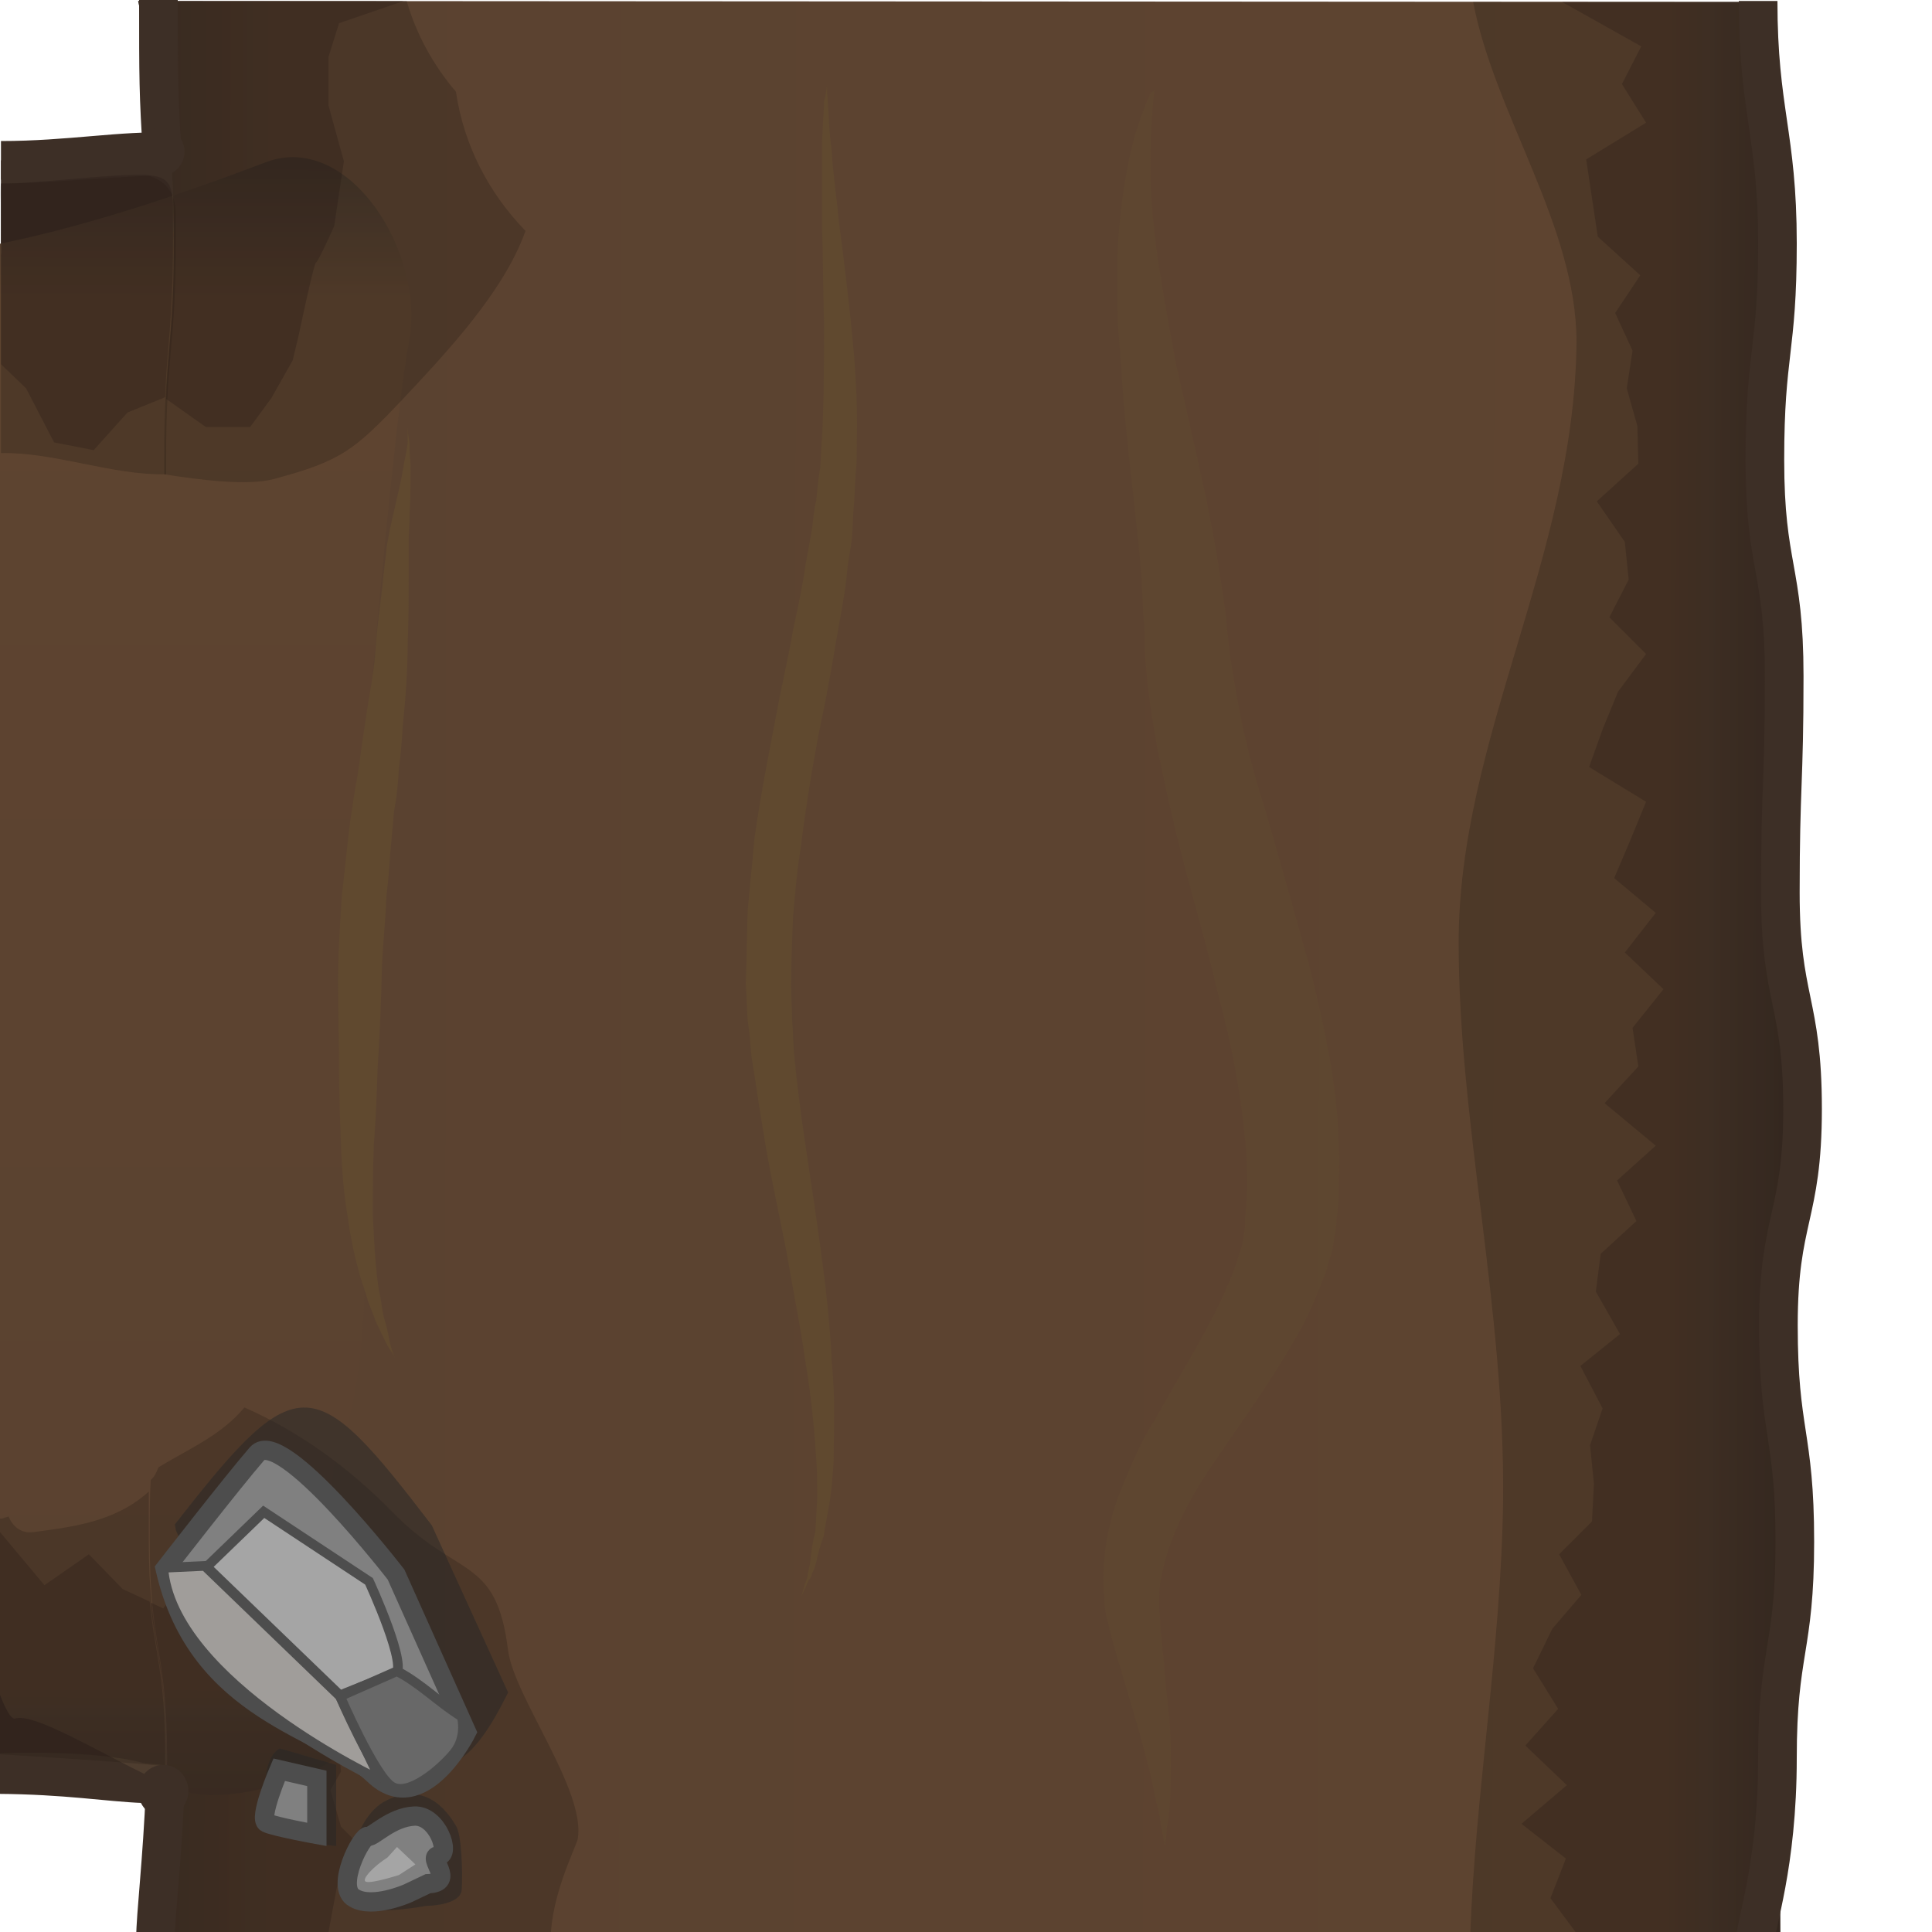
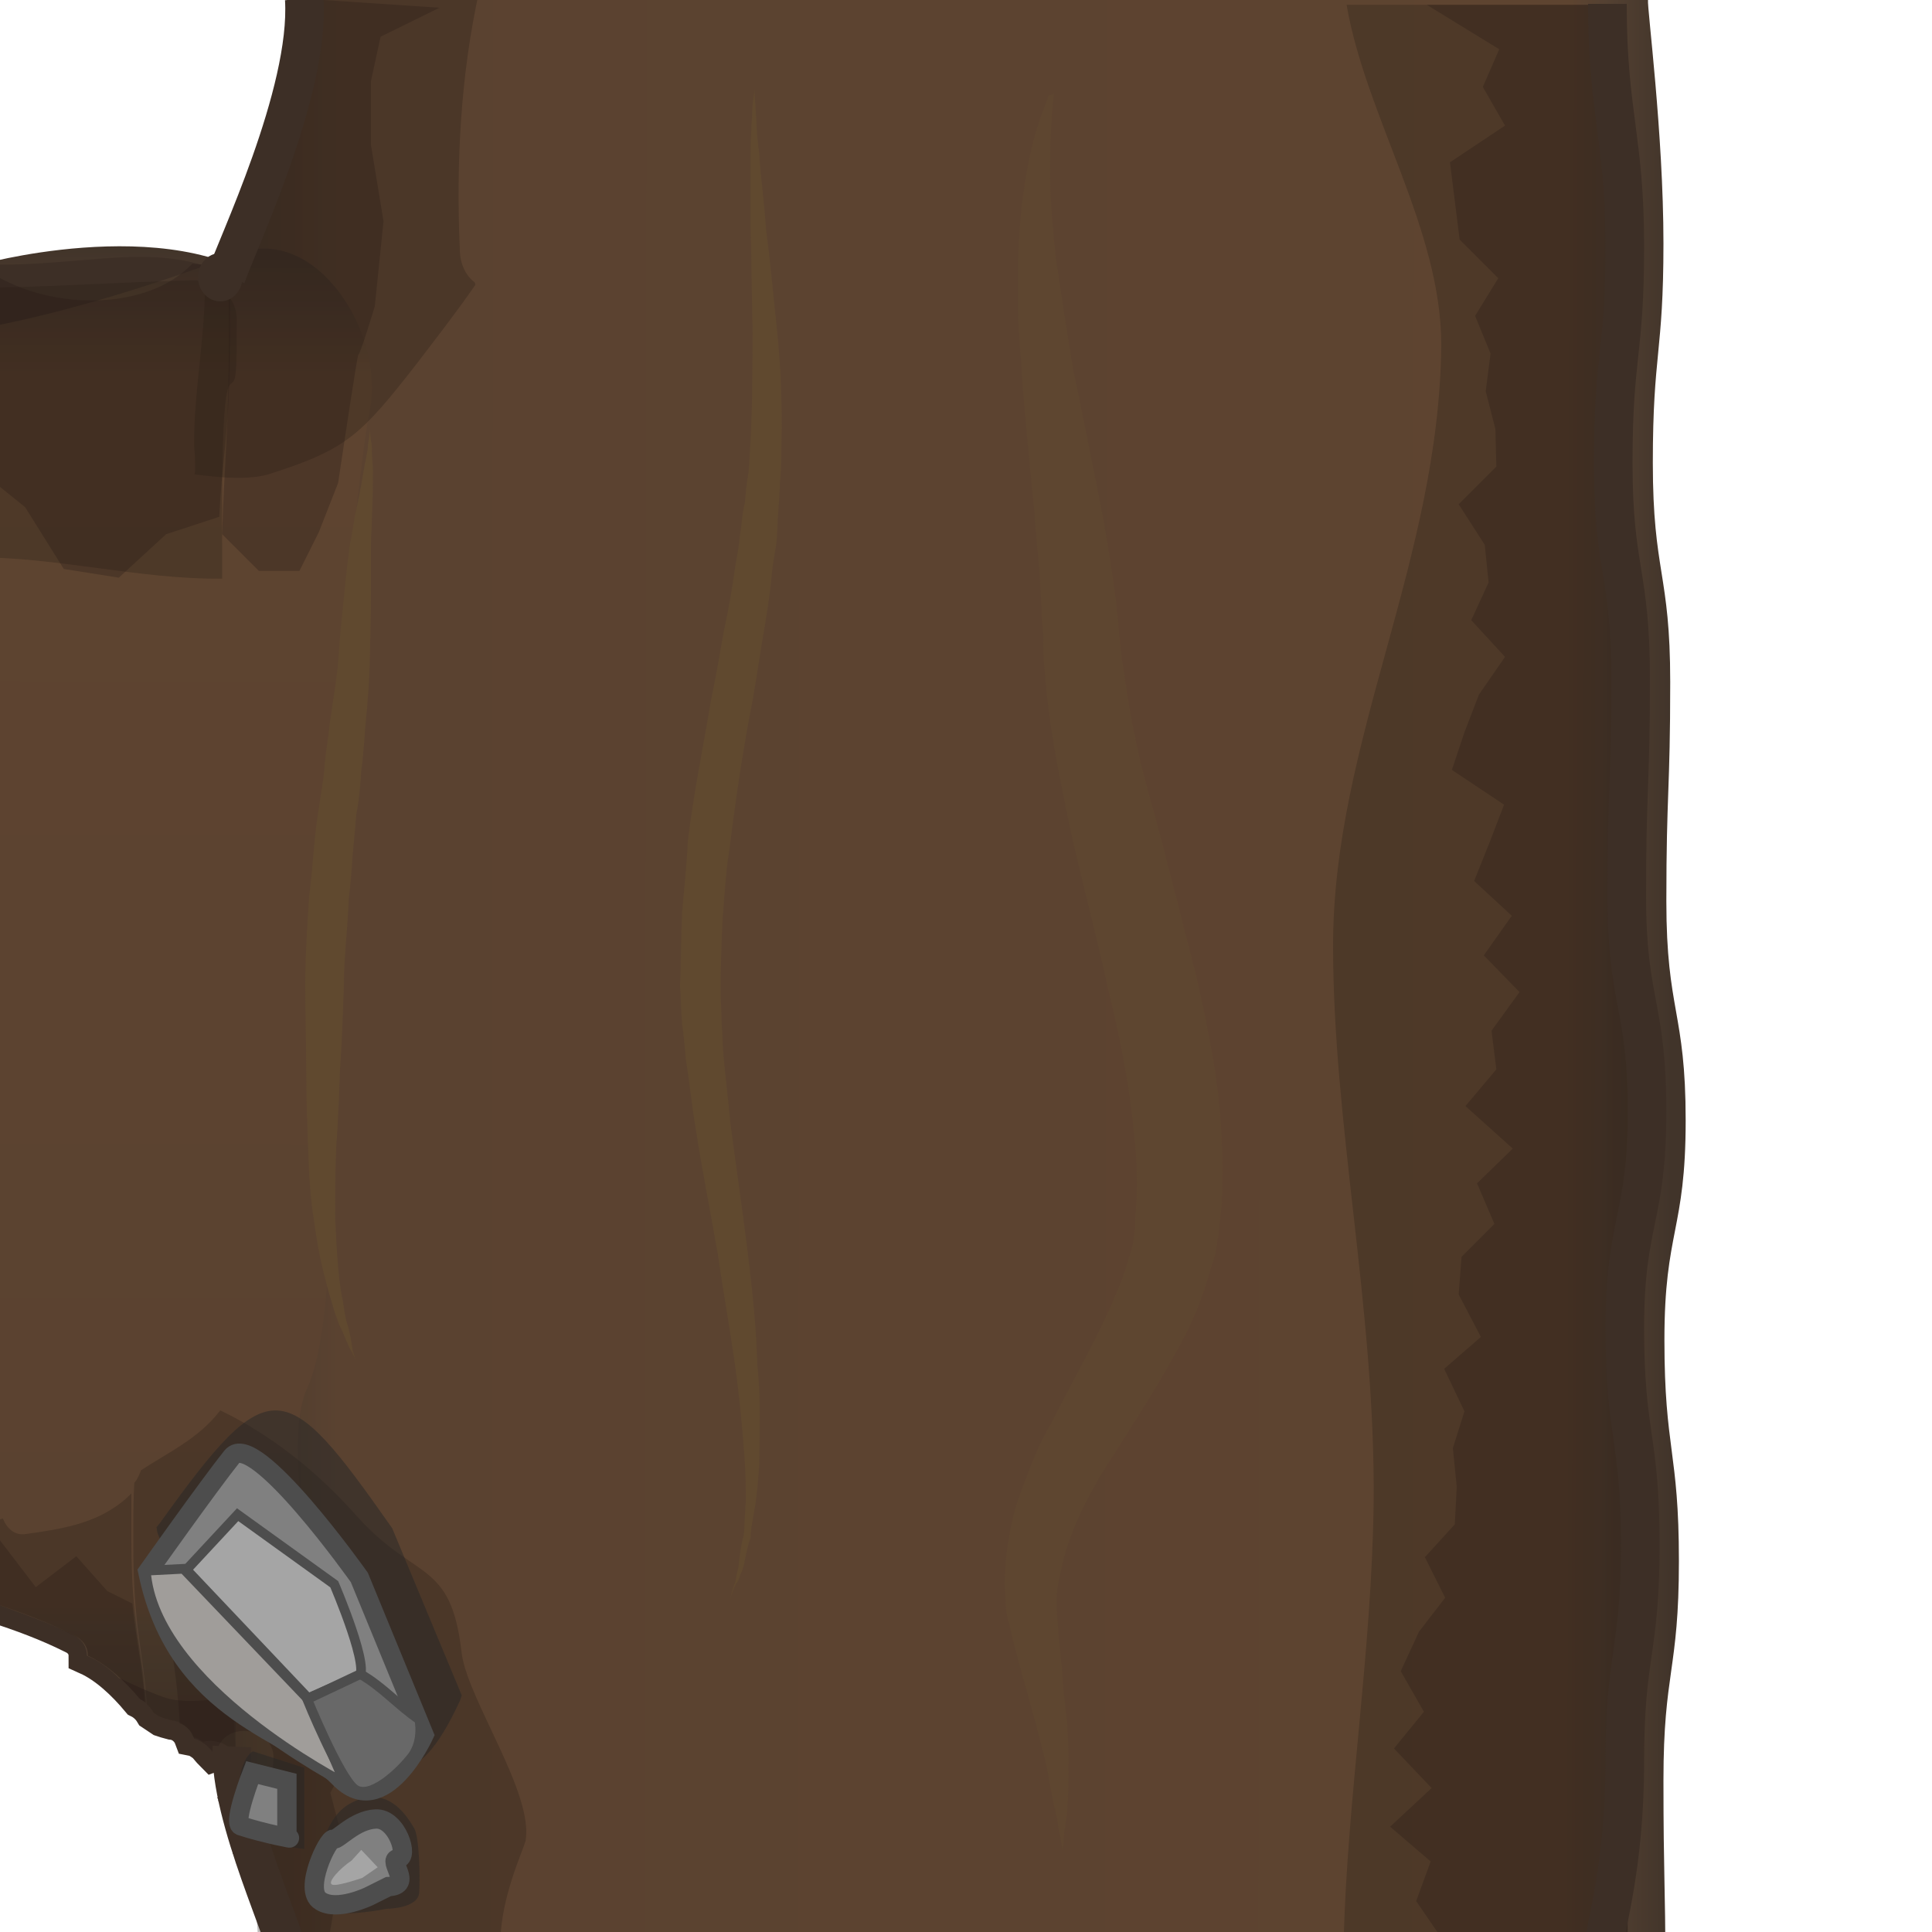
<svg xmlns="http://www.w3.org/2000/svg" version="1.1" id="Layer_1" x="0px" y="0px" viewBox="0 0 200 200" enable-background="new 0 0 200 200" xml:space="preserve">
  <g>
-     <linearGradient id="SVGID_1_" gradientUnits="userSpaceOnUse" x1="7.25" y1="188.745" x2="148.387" y2="188.745" gradientTransform="matrix(-1.424892e-03 1.2012 -1.2012 -1.424892e-03 245.1201 7.3613)">
+     <linearGradient id="SVGID_1_" gradientUnits="userSpaceOnUse" x1="15.425" y1="9.518" x2="148.423" y2="9.518" gradientTransform="matrix(-1.424892e-03 1.2012 1.2012 1.424892e-03 4.8801 7.0763)">
      <stop offset="0" style="stop-color:#41342A" />
      <stop offset="5.706204e-02" style="stop-color:#5A4230" />
      <stop offset="0.942" style="stop-color:#5E4430" />
      <stop offset="0.943" style="stop-color:#5B4230" />
      <stop offset="0.953" style="stop-color:#544132" />
      <stop offset="0.958" style="stop-color:#4B3B2E" />
      <stop offset="1" style="stop-color:#41342A" />
    </linearGradient>
-     <path fill="url(#SVGID_1_)" d="M0.2,16.7L0,183.8c0.1,0,16.9,4.2,27.5-1.6c13.7-7.5,0.4-14.6,0.4-30.3s-3.7-15.8-3.7-31.5   s6.5-15.8,6.5-31.5s1-15.8,1-31.5S42.5,34.6,32,23C22.3,12.3,0.2,16.7,0.2,16.7z" />
-     <path fill="#3D2F26" stroke="#3D2F26" stroke-width="4" stroke-miterlimit="10" d="M0.1,16.6c14.2,0,22.2-4.4,31.8,6.3   c10.5,11.6-0.4,18.6-0.4,34.3s-1,15.8-1,31.5s-6.5,15.8-6.5,31.5s3.7,15.8,3.7,31.5s13.8,23.9-0.4,30.3   c-10.6,4.7-13.3,1.8-27.5,1.7" />
-     <linearGradient id="SVGID_2_" gradientUnits="userSpaceOnUse" x1="77.63" y1="49.842" x2="77.63" y2="190.607" gradientTransform="matrix(-1.424892e-03 1.2012 -1.2012 -1.424892e-03 245.1201 7.3613)">
+     <path fill="url(#SVGID_1_)" d="M20.8,121.4c0-15.5,6-15.6,6-31.1s0.9-15.6,0.9-31.1s12-16,2.4-27.5c-8.9-10.5-31.4-4.5-31.4-4.5   l-0.1,138.4c3,1,6.1,2.1,9,3.5c1.1,0.5,1.5,1.4,1.5,2.2c2,0.9,3.9,2.7,5.4,4.5c0.6,0.3,1.1,0.8,1.4,1.3c0.3,0.2,0.6,0.4,0.9,0.6   c0.3,0.1,0.6,0.2,1,0.3c1.1,0.1,1.9,0.9,2.2,1.7c0.5,0.1,0.9,0.4,1.3,0.7c0.7,0.6,1.2,1.4,1.4,2.2c0.3-0.2,0.7-0.3,1-0.5   c12.5-7.4,0.4-14.4,0.4-29.9S20.8,136.9,20.8,121.4z" />
+     <path fill="#3D2F26" stroke="#3D2F26" stroke-width="4" stroke-miterlimit="10" d="M21.6,124.1c0-14.3,6-14.4,6-28.8   c0-14.3,0.9-14.4,0.9-28.8s10-20.7,0.4-31.3c-8.8-9.8-16.1-5.8-29.1-5.8L-0.5,166c2.8,0.9,5.5,1.9,8.1,3.2c1.1,0.5,1.5,1.4,1.5,2.2   c2,0.9,3.9,2.7,5.4,4.5c0.6,0.3,1.1,0.8,1.4,1.3c0.3,0.2,0.6,0.4,0.9,0.6c0.3,0.1,0.6,0.2,1,0.3c1.1,0.1,1.9,0.9,2.2,1.7   c0.5,0.1,0.9,0.4,1.3,0.7c0.3,0.3,0.5,0.6,0.8,0.9c0.8-0.3,1.5-0.6,2.4-1c13-5.8,0.4-13.3,0.4-27.7S21.6,138.4,21.6,124.1z" />
+     <linearGradient id="SVGID_2_" gradientUnits="userSpaceOnUse" x1="78.594" y1="140.142" x2="78.594" y2="16.417" gradientTransform="matrix(-1.424892e-03 1.2012 1.2012 1.424892e-03 4.8801 7.0763)">
      <stop offset="0" style="stop-color:#41342A" />
      <stop offset="4.732297e-02" style="stop-color:#544132" />
      <stop offset="7.357912e-02" style="stop-color:#5E4430" />
      <stop offset="0.929" style="stop-color:#5A4230" />
      <stop offset="1" style="stop-color:#4B3B2E" />
      <stop offset="1" style="stop-color:#41342A" />
    </linearGradient>
-     <path fill="url(#SVGID_2_)" d="M184.3,200.8c0-7.9-0.2-9.1-0.2-18.9c0-11.2,1.8-11.2,1.8-22.4c0-11.2-1.7-11.2-1.7-22.4   c0-11.2,2.5-11.2,2.5-22.4c0-11.2-2.3-11.2-2.3-22.4c0-11.2,0.4-11.2,0.4-22.4c0-11.2-2-11.2-2-22.4s1.3-11.2,1.3-22.4   c0-11.2-1.9-24.1-1.8-24.9L14.3,0.1C14.5,1,14.7,2,14.9,3c2.2,11,3.1,10.8,3.1,22s-1,11.2-1,22.4s1.7,11.2,1.7,22.4   c0,11.2-2,11.2-2,22.4c0,11.2,2,11.2,2,22.4c0,11.2-2.9,11.2-2.9,22.4c0,11.2-0.7,11.2-0.7,22.4c0,11.2,1.8,11.2,1.8,22.4   c0,9.9-1.1,11-1.3,18.9L184.3,200.8z" />
+     <path fill="url(#SVGID_2_)" d="M172.3,138.7c0-11.3,2.2-11.3,2.2-22.7c0-11.3-2-11.3-2-22.7s0.4-11.3,0.4-22.7   c0-11.3-1.8-11.3-1.8-22.7s1.1-11.3,1.1-22.7s-1.7-24.4-1.6-25.2L29.7,0c-0.1,4.2,0.1,8.4-0.5,12.6c-0.7,4.2-1.9,8.1-3.7,12   c0,0.2-0.1,0.4-0.1,0.7c-1.7,11.2-0.9,11.3-0.9,22.7S26,59.2,26,70.6s-1.8,11.3-1.8,22.7c0,11.3,1.8,11.3,1.8,22.7   c0,11.3-2.6,11.3-2.6,22.7s-0.6,11.3-0.6,22.7s1.6,11.3,1.6,22.7c0,3.5-0.1,5.9-0.3,7.8c0.3,0.1,0.5,0.3,0.7,0.6   c0.8,0.1,1.7,0.4,2.3,1.3c2.1,3,3.6,6.4,5.6,9.5l139.7,0.1c0-8-0.2-9.2-0.2-19.1c0-11.3,1.6-11.3,1.6-22.7S172.3,150.1,172.3,138.7   z" />
    <g>
-       <linearGradient id="SVGID_3_" gradientUnits="userSpaceOnUse" x1="7.633" y1="187.944" x2="148.809" y2="187.944" gradientTransform="matrix(-1.424892e-03 1.2012 -1.2012 -1.424892e-03 245.1201 7.3613)">
+       <linearGradient id="SVGID_3_" gradientUnits="userSpaceOnUse" x1="15.527" y1="10.394" x2="140.691" y2="10.394" gradientTransform="matrix(-1.424892e-03 1.2012 1.2012 1.424892e-03 4.8801 7.0763)">
        <stop offset="0" style="stop-color:#41342A" />
        <stop offset="8.556727e-02" style="stop-color:#5E4430" />
        <stop offset="0.935" style="stop-color:#5A4230" />
        <stop offset="0.948" style="stop-color:#544132" />
        <stop offset="1" style="stop-color:#4B3B2E" />
        <stop offset="1" style="stop-color:#41342A" />
      </linearGradient>
-       <path fill="url(#SVGID_3_)" d="M27.5,16.8c-7.9,3-19.5,7.1-30.5,9c0.1,9.7,0.6,19.4,0.5,29.1C-2.6,63.8-2,72.6-3.7,81.3    c0.5,3.9,1,7.4,1.1,9.5c0.4,4.4-0.3,15.5-1.5,25.4c0.2,4.7,0.4,9.4,0.8,14c1,12.2,1,24.4,0.8,36.6c1.6,6.6,3.2,11.4,4.1,11.1    c2.4-0.8,12.9,6.2,17.8,7.6c4.9,1.5,17.3-2.4,17.3-6.4s-4.5-22.9-1.4-29.8s3.1-26.6,1.1-32.4c-2-5.8,4.1-72.1,5.9-81.3    C44.2,26.4,36.2,13.5,27.5,16.8z" />
-       <path opacity="0.3" fill="#281D14" enable-background="new    " d="M0.1,19c-0.1,0,0.1,7.4,0,7.4v20.5c5.6-0.1,11.4,2.3,17.1,2.2    c0-0.6,0-1.2,0-1.8c0-11.2,1-11.2,1-22.4c0-1.1,0-2.1,0-2.9c-0.1-2.3-1.2-3.3-2.8-3.8C10.3,18.4,4.3,19,0.1,19z" />
-       <path opacity="0.3" fill="#281D14" enable-background="new    " d="M15.4,154.4c-0.3,0.3-0.7,0.6-1.1,0.9c-3.2,2.3-7,2.8-10.8,3.3    c-1.3,0.2-2.2-0.6-2.6-1.6c-0.1,0-0.3,0.1-0.4,0.1c-0.2,0.1-0.3,0.1-0.5,0.1v24.4c0.1,0,16.5,1,17.2,1.3v-1.2    c0-11.2-1.8-11.2-1.8-22.4C15.4,157.3,15.4,155.8,15.4,154.4z" />
-       <path opacity="0.3" fill="#261915" enable-background="new    " d="M0.1,19c-0.1,0,0.1,7.4,0,7.4v11.3l2.6,2.5l2.9,5.6l4.1,0.8    l3.5-3.9l3.7-1.5l0.2-0.1c0.2-5.6,0.8-7.5,0.8-16.3c0-1.1,0-2.1,0-2.9c0.1-3.3-0.8-3.6-2.8-3.8C11.1,18,4.1,19,0.1,19z" />
+       <path fill="url(#SVGID_3_)" d="M24.8,26.2c-7.2,2.7-17.9,6.3-27.9,8C-3,42.8-2.5,51.4-2.6,60c-0.1,7.9,0.5,15.7-1.1,23.4    c0.5,3.5,0.9,6.6,1,8.4c0.4,3.9-0.3,13.7-1.4,22.5c0.2,4.2,0.4,8.3,0.7,12.4c0.9,10.8,0.9,21.6,0.7,32.5c0.7,2.7,1.3,5,1.9,6.7    c2.8,1,5.6,2,8.3,3.3c1.1,0.5,1.5,1.4,1.5,2.2c1.2,0.5,2.3,1.3,3.3,2.3c1.9,0.9,3.7,1.7,5,2.1c4.5,1.3,15.8-2.1,15.8-5.7    s-4.1-20.3-1.3-26.4c2.8-6.1,2.8-23.6,1-28.7c-1.8-5.1,3.8-63.9,5.4-72.1C40.1,34.7,32.8,23.3,24.8,26.2z" />
+       <path opacity="0.3" fill="#281D14" enable-background="new    " d="M-2.8,29.8c-0.2,0,0.2,7.4,0,7.4v20.5    C5.7,57.6,14.4,60,23,59.9c0-0.6,0-1.2,0-1.8c-0.2-28,1.5-12.7,1.5-22.4c0-1.1,0-2.1,0-2.9c-0.2-2.3-1.8-3.3-4.2-3.8    C12.6,29.2,3.6,29.8-2.8,29.8z" />
+       <path opacity="0.3" fill="#281D14" enable-background="new    " d="M9.1,171.4c2,0.9,3.9,2.7,5.4,4.5c0.2,0.1,0.5,0.3,0.6,0.4    c-0.4-6-1.5-7.9-1.5-16.8v-4.9c-0.3,0.3-0.6,0.6-1,0.9c-2.9,2.3-6.4,2.8-9.9,3.3c-1.2,0.2-2-0.6-2.4-1.6c-0.1,0-0.3,0.1-0.4,0.1    c-0.2,0.1-0.3,0.1-0.5,0.1v8.6c2.7,0.9,5.4,1.9,8,3.2C8.7,169.7,9.1,170.6,9.1,171.4z" />
+       <path opacity="0.3" fill="#261915" enable-background="new    " d="M-1,28.2c-0.1-0.1,0.1,8.5,0,8.5v12.9l3.6,2.9l4,6.4l5.7,0.9    l4.9-4.5l5.2-1.7l0.3-0.1c0.3-6.4,1.1-8.6,1.1-18.6c0-1.3,0-2.4,0-3.3c0.1-3.8-1.1-4.1-3.9-4.3C15.4,32.1,5.5,32.3-1,28.2z" />
      <g opacity="0.3">
-         <path fill="#261915" d="M0,158.6v22.9c0.1,0,9.7-0.4,14.8,1c1,0.2,1.7,0,2.3,0.4c0-0.4,0-0.7,0-1.2c0-8.5-1.1-10.6-1.6-15.9     l-2.8-1.3l-3.5-3.6l-4.6,3.2L0,158.6z" />
+         <path fill="#261915" d="M9.1,171.4c2,0.9,3.9,2.7,5.4,4.5c0.2,0.1,0.4,0.2,0.5,0.3c-0.3-4.1-0.9-6.3-1.3-10.2l-2.6-1.3l-3.2-3.6     l-4.2,3.2l-4.2-5.5v7.2c2.7,0.9,5.4,1.9,8,3.2C8.7,169.7,9.1,170.6,9.1,171.4z" />
      </g>
    </g>
    <g>
-       <path opacity="0.3" fill="#281D14" enable-background="new    " d="M52.6,170.9c-1.2-9.9-5.2-7.4-12-14.4    c-4.4-4.5-9.6-8.3-15.3-10.8c-2.4,2.9-5.8,4.3-8.9,6.2c-0.2,0.5-0.4,1-0.8,1.3c-0.1,1.7-0.1,3.7-0.1,6.3c0,11.2,1.8,11.2,1.8,22.4    c0,9.9-1.1,11-1.3,18.9l41-0.1c0.1-4.5,2.4-9,2.8-10.3C60.7,185.4,53.3,175.8,52.6,170.9z" />
-       <path opacity="0.3" fill="#261915" enable-background="new    " d="M33.9,200.6c0.4-2.1,1-5.6,1.1-5.7c0.1-0.2,2.8-3.3,2.8-3.3    l-2.5-2.5l-1.1-3.8l1.1-1.9c0,0-0.7-7.8-0.8-8.2c-0.1-0.5-1.6-3.9-1.9-4c-0.2-0.1-4.1-4.2-4.1-4.7s-2.8-2.2-2.8-2.2H22l-1.9-2.2    l-3.2,4.4l-1.3-0.6c0.5,5.3,1.6,7.4,1.6,15.9c0,9.9-1.1,11-1.3,18.9H33.9L33.9,200.6z" />
-       <path opacity="0.3" fill="#281D14" enable-background="new    " d="M184.3,200.8c0-7.9-0.2-9.1-0.2-18.9c0-11.2,1.8-11.2,1.8-22.4    c0-11.2-1.7-11.2-1.7-22.4c0-11.2,2.5-11.2,2.5-22.4c0-11.2-2.3-11.2-2.3-22.4c0-11.2,0.4-11.2,0.4-22.4c0-11.2-2-11.2-2-22.4    s1.3-11.2,1.3-22.4c0-11.2-1.9-24.1-1.8-24.9h-29.8c2.2,11.6,10.7,23.2,10.7,35.2C163,57.7,151,76.4,151,97.6    c0,18.7,4.8,37.7,4.6,57.7c-0.2,15.4-2.9,30.3-3.4,45.1L184.3,200.8z" />
-       <path opacity="0.3" fill="#261915" enable-background="new    " d="M184.3,200.8c0-7.9-0.2-9.1-0.2-18.9c0-11.2,1.8-11.2,1.8-22.4    c0-11.2-1.7-11.2-1.7-22.4c0-11.2,2.5-11.2,2.5-22.4c0-11.2-2.3-11.2-2.3-22.4c0-11.2,0.4-11.2,0.4-22.4c0-11.2-2-11.2-2-22.4    s1.3-11.2,1.3-22.4c0-11.2-1.8-24.1-1.7-24.9h-20.7l8.2,4.6l-2,3.9l2.5,4l-6.2,3.8l0.6,4l0.6,4l4.4,4l-2.6,3.9l1.8,3.9l-0.6,3.9    l1.1,3.9l0.1,3.9l-4.3,3.9l2.9,4.2l0.4,3.9l-2,3.9l3.8,3.8l-2.9,3.9l-1.6,3.9l-1.4,3.9l5.9,3.6l-1.6,3.9l-1.7,4l4.3,3.6l-3.2,4.1    l4,3.8l-3.2,4l0.6,4l-3.5,3.8l5.3,4.4l-4,3.6l2,4.2l-3.7,3.4l-0.5,3.9l2.5,4.4l-4.1,3.3l2.3,4.4l-1.3,3.8l0.4,4l-0.2,3.9l-3.4,3.4    l2.3,4.2l-3,3.5l-2,4.1l2.6,4.2l-3.4,3.8l4.3,4.1l-4.7,4l4.6,3.6l-1.6,4.1l2.6,3.5l-1.1,1.3L184.3,200.8L184.3,200.8z" />
-       <path opacity="0.3" fill="#281D14" enable-background="new    " d="M42.1,0.1L14.3,0.1C14.5,1,14.7,2,14.9,3    c2.2,11,3.1,10.8,3.1,22c0,11.2-1,11.2-1,22.4c0,1,0,0.8,0,1.7c3.8,0.6,8.6,1.2,11.3,0.5c7.1-1.9,8.4-3,13.6-8.5    c4.5-4.8,10.3-11,12.5-17.2C50.6,20,48,15,47.2,9.5C44.9,6.8,43.1,3.6,42.1,0.1z" />
-       <path opacity="0.3" fill="#261915" enable-background="new    " d="M28.1,41.2l2.2-3.9l0.6-2.5c0,0,1.6-7.6,1.8-7.6    s1.9-3.8,1.9-3.8l1-6.7L34,10.9v-5l1.1-3.5l6.7-2.3l-27.5,0C14.5,1,14.7,2,14.9,3c2.2,11,3.1,10.8,3.1,22c0,8.6-0.6,10.7-0.8,16.3    l4.1,2.9h4.6L28.1,41.2z" />
-       <path fill="none" stroke="#3D2F26" stroke-width="4" stroke-miterlimit="10" d="M16.1,200.6c0-2.3,0.7-8,1-15.4" />
-       <ellipse fill="#3D2F26" cx="16.9" cy="185.4" rx="2.6" ry="2.7" />
-       <path fill="none" stroke="#3D2F26" stroke-width="4" stroke-miterlimit="10" d="M182,0.1c0,11.4,2,13.8,2,25.1    c0,11.2-1.3,11.2-1.3,22.4c0,11.2,2,11.2,2,22.4c0,11.2-0.4,11.2-0.4,22.4c0,11.2,2.3,11.2,2.3,22.4c0,11.2-2.5,11.2-2.5,22.4    c0,11.2,1.7,11.2,1.7,22.4c0,11.2-1.8,11.2-1.8,22.4c0,11.2-2.3,17.2-2.3,19" />
-       <path fill="none" stroke="#3D2F26" stroke-width="4" stroke-miterlimit="10" d="M16.8,15.9c-0.4-6.1-0.4-7.8-0.4-16" />
-       <ellipse fill="#3D2F26" cx="16.6" cy="15.7" rx="2.5" ry="2.5" />
+       <path opacity="0.3" fill="#281D14" enable-background="new    " d="M47.8,171.2c-1.1-9.9-4.8-7.4-11-14.4c-4-4.5-8.8-8.3-14-10.8    c-2.2,2.9-5.3,4.3-8.2,6.2c-0.2,0.5-0.4,1-0.7,1.3c-0.1,1.7-0.1,3.7-0.1,6.3c0,8.8,1,10.8,1.4,16.6c0.3,0.3,0.5,0.5,0.7,0.9    c0.3,0.2,0.6,0.4,0.9,0.5c0.3,0.1,0.7,0.2,1,0.3c1.1,0.1,1.9,0.9,2.2,1.7c0.4,0.1,0.7,0.3,1,0.5c1.4-0.3,3,0.2,3.7,2    c1.1,3.2,1.4,6.9,1.1,10.7c0,0.2,0.1,0.3,0.1,0.5c0.4,2.6,1.6,5,2.7,7.5l23.2-0.1c0.1-4.5,2.2-9,2.6-10.3    C55.3,185.7,48.5,176.1,47.8,171.2z" />
+       <path opacity="0.3" fill="#261915" enable-background="new    " d="M35.2,189.4l-1-3.8l1-1.9c0,0-0.6-7.8-0.7-8.2    c-0.1-0.5-1.5-3.9-1.7-4c-0.2-0.1-3.8-4.2-3.8-4.7s-2.6-2.2-2.6-2.2h-3.4l-1.7-2.2l-2.9,4.4l-1.2-0.6c0.4,4.4,1.1,6.6,1.4,12.2    c0.8,0.3,1.3,0.9,1.5,1.6c0.5,0.1,0.9,0.4,1.3,0.7c0.3,0.3,0.6,0.6,0.8,0.9c0,0,0,0,0,0c0.2-0.3,0.3-0.7,0.5-1    c1.4-2.5,5.8-1.5,5.6,1.5c-0.3,5-0.6,10.2-1.9,15.1c0.1,0.2,0.1,0.4,0.1,0.6c0.1,1.1,0.2,2.2,0.2,3.2H34v-0.1    c0.4-2.1,0.9-5.6,1-5.7c0.1-0.2,2.6-3.3,2.6-3.3L35.2,189.4z" />
+       <path opacity="0.3" fill="#281D14" enable-background="new    " d="M168.5,201.1c0-7.9-0.2-9.1-0.2-18.9c0-11.2,1.6-11.2,1.6-22.4    s-1.6-11.2-1.6-22.4s2.3-11.2,2.3-22.4s-2.1-11.2-2.1-22.4s0.4-11.2,0.4-22.4s-1.8-11.2-1.8-22.4s1.2-11.2,1.2-22.4    s-1.7-24.1-1.6-24.9h-27.3c2,11.6,9.8,23.2,9.8,35.2C149,58,138,76.7,138,97.9c0,18.7,4.4,37.7,4.2,57.7    c-0.2,15.4-2.7,30.3-3.1,45.1L168.5,201.1z" />
+       <path opacity="0.3" fill="#261915" enable-background="new    " d="M168.5,201.1c0-7.9-0.2-9.1-0.2-18.9c0-11.2,1.6-11.2,1.6-22.4    s-1.6-11.2-1.6-22.4s2.3-11.2,2.3-22.4s-2.1-11.2-2.1-22.4s0.4-11.2,0.4-22.4s-1.8-11.2-1.8-22.4s1.2-11.2,1.2-22.4    s-1.6-24.1-1.6-24.9h-19l7.5,4.6L153.5,9l2.3,4l-5.7,3.8l0.5,4l0.5,4l4,4l-2.4,3.9l1.6,3.9l-0.5,3.9l1,3.9l0.1,3.9l-3.9,3.9    l2.7,4.2l0.4,3.9l-1.8,3.9l3.5,3.8l-2.7,3.9l-1.5,3.9l-1.3,3.9l5.4,3.6l-1.5,3.9l-1.6,4l3.9,3.6l-2.9,4.1l3.7,3.8l-2.9,4l0.5,4    l-3.2,3.8l4.9,4.4l-3.7,3.6l1.8,4.2l-3.4,3.4L151,134l2.3,4.4l-3.8,3.3l2.1,4.4l-1.2,3.8l0.4,4l-0.2,3.9l-3.1,3.4l2.1,4.2    l-2.7,3.5L145,173l2.4,4.2l-3.1,3.8l3.9,4.1l-4.3,4l4.2,3.6l-1.5,4.1l2.4,3.5l-1,1.3L168.5,201.1L168.5,201.1z" />
+       <path opacity="0.3" fill="#281D14" enable-background="new    " d="M47.6,25.8c-0.4-9,0.1-18.1,2-26.7c-0.1-0.2-0.1-0.5-0.1-0.7    c-4.2,0-8.5,0-12.7,0.3C36-1.2,35.4-1.4,35-1.7c-0.7,0.2-1.4,0.4-2.2,0.6C32.2,4.1,30.8,9,28,13.2c-0.1,0.2-0.2,0.5-0.4,0.7    c-1.4,2-1.9,4.6-2.8,6.8c-0.5,1.2-1.1,2.4-1.6,3.6c-0.2,0.7-0.4,1.3-0.7,2c-0.2,0.6-0.5,1-0.9,1.3c0,0.1-0.1,0.1-0.1,0.2    c-0.1,0.2-0.2,0.4-0.3,0.6c0.2,5.8-1.2,12.2-1.1,17.9c0.1,0.7,0.1,1.5,0.1,2.3c0,0.2,0,0.4-0.1,0.5c3,0.4,6,0.6,8-0.1    c7.8-2.5,9.3-4,15-11.3c1.9-2.5,4.1-5.3,6.1-8.2c0-0.1,0-0.2-0.1-0.3C48.3,28.6,47.6,27.4,47.6,25.8z" />
+       <path opacity="0.3" fill="#261915" enable-background="new    " d="M38.4,8.4l1-4.6l6.1-3l-15-1c0.1,3.1,0.2,6.1-0.6,9.2    c-1.3,5.3-3.5,10.1-5.7,15.1c-0.2,0.4-0.4,0.7-0.7,1c0.1,2.3,0.2,5,0.2,8.7c0,11.3-0.5,14.1-0.7,21.5l3.8,3.8H31l2-4l2-5.1    l0.5-3.3c0,0,1.5-10,1.6-10c0.2,0,1.7-5,1.7-5l0.9-8.8L38.4,15V8.4z" />
+       <path fill="none" stroke="#3D2F26" stroke-width="4" stroke-miterlimit="10" d="M30,203.2c0-2.3-6.3-15-6-22.4" />
+       <path fill="#3D2F26" d="M23.3,181.3c-0.4,0-0.7,0.1-1,0.3c0.3,0.4,0.5,0.9,0.6,1.3c0.6,1.1,0.3,2.3-0.4,3.2c0,0.1,0.1,0.1,0.1,0.2    c0,0.1,0,0.2,0.1,0.3c0.2,0.1,0.5,0.1,0.7,0.1c1.3,0,2.4-1.2,2.4-2.7S24.6,181.3,23.3,181.3z" />
+       <path fill="none" stroke="#3D2F26" stroke-width="4" stroke-miterlimit="10" d="M166.4,0.4c0,11.4,1.8,13.8,1.8,25.1    c0,11.2-1.2,11.2-1.2,22.4s1.8,11.2,1.8,22.4s-0.4,11.2-0.4,22.4s2.1,11.2,2.1,22.4s-2.3,11.2-2.3,22.4s1.6,11.2,1.6,22.4    s-1.6,11.2-1.6,22.4s-2.1,17.2-2.1,19" />
+       <path fill="none" stroke="#3D2F26" stroke-width="4" stroke-miterlimit="10" d="M23.4,28.7c0.9-2.9,8.7-19,8.1-28.8" />
+       <ellipse fill="#3D2F26" cx="22.8" cy="28.7" rx="2.3" ry="2.5" />
    </g>
-     <path fill="#261915" d="M20.4,172.3" />
    <g>
      <g>
-         <path opacity="0.5" fill="#262626" enable-background="new    " d="M37.4,197.5c2,0.7,6.7-0.2,6.7-0.2s3.6,0,3.7-1.7     c0.1-1.7,0-5.7-0.6-6.6c-0.5-0.8-2.9-5.1-7.6-2.4c-1.7,1.1-2.4,3-3,4.2C36,192,34.8,196.6,37.4,197.5z" />
+         <path opacity="0.5" fill="#262626" enable-background="new    " d="M33.9,197.8c1.8,0.7,6.1-0.2,6.1-0.2s3.3,0,3.4-1.7     s0-5.7-0.5-6.6c-0.5-0.8-2.7-5.1-7-2.4c-1.6,1.1-2.2,3-2.7,4.2C32.6,192.3,31.5,196.9,33.9,197.8z" />
        <g>
-           <path fill="#808080" stroke="#4D4D4D" stroke-width="2" stroke-miterlimit="10" d="M44.3,195c3-0.1-0.2-2.8,1.1-2.9      c1.3-0.1-0.1-4.2-2.5-4.1c-2.4,0.1-4.3,2.2-4.8,2.1c-0.6-0.2-3.5,5.3-1.4,6.4c1.9,1.1,5.5-0.5,5.5-0.5L44.3,195z" />
-           <path fill="#A5A5A5" d="M40.1,192.3c-1.3,0.8-2.8,2.3-2.2,2.5c0.6,0.2,3.4-0.7,3.4-0.7l1.7-1.1l-1.9-1.8L40.1,192.3z" />
+           <path fill="#808080" stroke="#4D4D4D" stroke-width="2" stroke-miterlimit="10" d="M40.2,195.3c2.7-0.1-0.2-2.8,1-2.9      c1.2-0.1-0.1-4.2-2.3-4.1c-2.2,0.1-3.9,2.2-4.4,2.1c-0.5-0.2-3.2,5.3-1.3,6.4c1.7,1.1,5-0.5,5-0.5L40.2,195.3z" />
+           <path fill="#A5A5A5" d="M36.4,192.6c-1.2,0.8-2.6,2.3-2,2.5c0.5,0.2,3.1-0.7,3.1-0.7l1.6-1.1l-1.7-1.8L36.4,192.6z" />
        </g>
      </g>
      <g>
-         <path opacity="0.5" fill="#262626" enable-background="new    " d="M52.3,175.8c-5.2,10.3-8.3,7-13.1,3.8     c-1.1-0.6-2.5-1.3-4.1-2.3c-7.6-3.9-13.2-10.2-16.9-18.9l-0.1-0.6l0.4-0.5c12.4-15.9,14.1-15.2,26.2,0.6l7.9,17.3L52.3,175.8z" />
+         <path opacity="0.5" fill="#262626" enable-background="new    " d="M47.6,176.1c-4.8,10.3-7.6,7-12,3.8c-1-0.6-2.3-1.3-3.8-2.3     c-7-3.9-12.1-10.2-15.5-18.9l-0.1-0.6l0.4-0.5c11.4-15.9,12.9-15.2,24,0.6l7.2,17.3L47.6,176.1z" />
        <g>
-           <path fill="#808080" stroke="#4D4D4D" stroke-width="2" stroke-miterlimit="10" d="M17.1,162.4c3.4,15,16.6,16.5,21.6,21.3      s9.6-4.4,9.6-4.4L41,163c0,0-11.9-15.4-14.4-12.5C24,153.5,17.1,162.4,17.1,162.4z" />
-           <path fill="#A5A5A5" stroke="#4D4D4D" stroke-miterlimit="10" d="M21.4,162.2l13.8,13.3c0,0,3.8-1.6,5.6-2.1      c1.7-0.4-2.6-9.7-2.6-9.7l-10.9-7.2L21.4,162.2z" />
-           <path fill="#A09D9A" stroke="#4D4D4D" stroke-miterlimit="10" d="M35.2,175.6l4.2,8.7c0,0-21.6-10.1-22.5-22l4.3-0.2L35.2,175.6      z" />
-           <path fill="#686868" stroke="#4D4D4D" stroke-miterlimit="10" d="M41.1,173c2.5,1.3,4.4,3.3,6.7,4.7c0,0,0.6,2.1-0.8,3.8      c-1.4,1.7-4.8,4.6-6.5,3.4c-1.8-1.2-5.3-9.3-5.3-9.3L41.1,173z" />
+           <path fill="#808080" stroke="#4D4D4D" stroke-width="2" stroke-miterlimit="10" d="M15.3,162.7c3.1,15,15.2,16.5,19.8,21.3      s8.8-4.4,8.8-4.4l-6.7-16.3c0,0-10.9-15.4-13.2-12.5C21.6,153.8,15.3,162.7,15.3,162.7z" />
+           <path fill="#A5A5A5" stroke="#4D4D4D" stroke-miterlimit="10" d="M19.3,162.5l12.6,13.3c0,0,3.5-1.6,5.1-2.1      c1.6-0.4-2.4-9.7-2.4-9.7l-10-7.2L19.3,162.5z" />
+           <path fill="#A09D9A" stroke="#4D4D4D" stroke-miterlimit="10" d="M31.9,175.9l3.8,8.7c0,0-19.8-10.1-20.6-22l3.9-0.2L31.9,175.9      z" />
+           <path fill="#686868" stroke="#4D4D4D" stroke-miterlimit="10" d="M37.3,173.3c2.3,1.3,4,3.3,6.1,4.7c0,0,0.5,2.1-0.7,3.8      c-1.3,1.7-4.4,4.6-6,3.4c-1.6-1.2-4.9-9.3-4.9-9.3L37.3,173.3z" />
        </g>
      </g>
      <g>
-         <path opacity="0.5" fill="#262626" enable-background="new    " d="M31.2,190.3c0.2,0.5,3.6,0.8,3.6,0.8v-8.4l-5.8-1.7     c0,0-0.8,0.2-1.3,1.9c-0.5,1.7,0,5.8,0,5.8L31.2,190.3z" />
-         <path fill="#808080" stroke="#4D4D4D" stroke-width="2" stroke-miterlimit="10" d="M28.9,183.2c0,0-2.2,5.1-1.3,5.5     c0.8,0.4,5.2,1.2,5.2,1.2v-5.8L28.9,183.2z" />
+         <path opacity="0.5" fill="#262626" enable-background="new    " d="M28.2,190.6c0.2,0.5,3.3,0.8,3.3,0.8V183l-5.3-1.7     c0,0-0.7,0.2-1.2,1.9c-0.5,1.7,0,5.8,0,5.8L28.2,190.6z" />
+         <path fill="#808080" stroke="#4D4D4D" stroke-width="2" stroke-miterlimit="10" d="M26.1,183.5c0,0-2,5.1-1.2,5.5     c2.4,0.8,6.1,1.5,4.8,1.2v-5.8L26.1,183.5z" />
      </g>
    </g>
    <g>
-       <path fill="#60492F" d="M42.2,44.2c0,0,0,0.4,0.1,1.1c0.1,0.4,0.1,0.7,0.1,1.3c0,0.5,0.1,1.1,0.1,1.8c0,1.3,0,3-0.1,4.9    c0,1-0.1,1.9-0.1,2.9s0,2.1,0,3.3c0,2.3,0,4.7-0.1,7.4c0,2.5-0.2,5.3-0.5,8.2c-0.1,1.5-0.2,2.9-0.4,4.4c-0.1,1.5-0.2,2.9-0.5,4.4    c-0.1,0.7-0.1,1.5-0.2,2.2l-0.2,2.2c-0.1,1.5-0.2,2.9-0.4,4.5c-0.1,3-0.5,5.9-0.5,8.9c-0.1,2.9-0.2,5.9-0.4,8.7    c-0.1,2.8-0.2,5.6-0.4,8.1c-0.1,2.5-0.1,5-0.1,7.3c0.1,2.2,0.2,4.2,0.4,6.1c0.1,0.8,0.2,1.7,0.4,2.5c0.1,0.7,0.2,1.5,0.4,2.2    c0.4,1.2,0.5,2.3,0.7,2.9c0.2,0.7,0.4,1.1,0.4,1.1s-0.2-0.4-0.6-1c-0.4-0.6-0.8-1.6-1.4-2.8c-0.2-0.6-0.5-1.3-0.8-2.1    c-0.2-0.7-0.5-1.6-0.8-2.5c-0.5-1.8-1-3.9-1.3-6.2c-0.4-2.3-0.6-4.7-0.7-7.4s-0.2-5.5-0.2-8.2c0-2.8-0.1-5.7-0.1-8.7    s0.2-6.1,0.4-9.2c0.4-3,0.6-6.2,1.1-9.1c0.2-1.5,0.5-2.9,0.7-4.4s0.4-2.8,0.6-4.2c0.4-2.8,1-5.5,1.1-8c0.2-2.5,0.6-5.1,0.8-7.3    c0.1-0.6,0.1-1.1,0.2-1.7c0.1-0.6,0.1-1.1,0.2-1.6c0.2-1.1,0.4-2.1,0.6-2.9c0.4-1.8,0.8-3.4,1-4.6c0.2-1.3,0.5-2.3,0.5-3    C42.2,44.6,42.2,44.2,42.2,44.2z" />
+       <path fill="#60492F" d="M38.3,44.5c0,0,0,0.4,0.1,1.1c0.1,0.4,0.1,0.7,0.1,1.3c0,0.5,0.1,1.1,0.1,1.8c0,1.3,0,3-0.1,4.9    c0,1-0.1,1.9-0.1,2.9s0,2.1,0,3.3c0,2.3,0,4.7-0.1,7.4c0,2.5-0.2,5.3-0.5,8.2c-0.1,1.5-0.2,2.9-0.4,4.4c-0.1,1.5-0.2,2.9-0.5,4.4    c-0.1,0.7-0.1,1.5-0.2,2.2l-0.2,2.2c-0.1,1.5-0.2,2.9-0.4,4.5c-0.1,3-0.5,5.9-0.5,8.9c-0.1,2.9-0.2,5.9-0.4,8.7    c-0.1,2.8-0.2,5.6-0.4,8.1c-0.1,2.5-0.1,5-0.1,7.3c0.1,2.2,0.2,4.2,0.4,6.1c0.1,0.8,0.2,1.7,0.4,2.5c0.1,0.7,0.2,1.5,0.4,2.2    c0.4,1.2,0.5,2.3,0.6,2.9c0.2,0.7,0.4,1.1,0.4,1.1s-0.2-0.4-0.5-1c-0.4-0.6-0.7-1.6-1.3-2.8c-0.2-0.6-0.5-1.3-0.7-2.1    c-0.2-0.7-0.5-1.6-0.7-2.5c-0.5-1.8-0.9-3.9-1.2-6.2c-0.4-2.3-0.5-4.7-0.6-7.4s-0.2-5.5-0.2-8.2c0-2.8-0.1-5.7-0.1-8.7    s0.2-6.1,0.4-9.2c0.4-3,0.5-6.2,1-9.1c0.2-1.5,0.5-2.9,0.6-4.4s0.4-2.8,0.5-4.2c0.4-2.8,0.9-5.5,1-8c0.2-2.5,0.5-5.1,0.7-7.3    c0.1-0.6,0.1-1.1,0.2-1.7c0.1-0.6,0.1-1.1,0.2-1.6c0.2-1.1,0.4-2.1,0.5-2.9c0.4-1.8,0.7-3.4,0.9-4.6c0.2-1.3,0.5-2.3,0.5-3    C38.3,44.9,38.3,44.5,38.3,44.5z" />
    </g>
    <g>
-       <path fill="#60492F" d="M85.6,8.8c0,0,0,0.6,0.1,1.8c0.1,1.2,0.1,2.9,0.4,5c0.1,2.2,0.5,4.7,0.8,7.8c0.4,3,0.8,6.3,1.2,10.1    s0.7,7.8,0.6,12.1c0,1.1,0,2.2-0.1,3.3s-0.1,2.2-0.2,3.3c-0.1,1.1-0.1,2.2-0.2,3.4c-0.1,1.1-0.4,2.3-0.5,3.5    c-0.2,2.3-0.7,4.7-1.1,7c-0.4,2.4-0.8,4.7-1.3,7.2c-1,4.7-1.8,9.6-2.4,14.4c-0.4,2.4-0.6,4.9-0.8,7.2c-0.1,2.4-0.2,4.7-0.2,7.2    c0,1.2,0.1,2.4,0.1,3.5c0.1,1.1,0.1,2.3,0.2,3.4c0.2,2.3,0.5,4.6,0.8,6.9c1.3,9.1,2.8,17.7,3.1,25.1c0.4,3.8,0.2,7.2,0.2,10.2    c-0.1,1.6-0.2,2.9-0.4,4.2c-0.2,1.3-0.5,2.5-0.6,3.5c-0.4,1.1-0.6,1.9-0.8,2.8c-0.1,0.4-0.2,0.7-0.4,1.1c-0.1,0.4-0.2,0.6-0.4,0.8    c-0.5,1.1-0.7,1.6-0.7,1.6s0.1-0.6,0.5-1.7c0.1-0.2,0.1-0.6,0.2-1s0.2-0.7,0.2-1.1c0.1-0.8,0.2-1.8,0.5-2.8    c0.1-1.1,0.1-2.2,0.2-3.5c0-1.3,0-2.7-0.1-4.1c-0.2-2.9-0.5-6.3-1.1-9.9c-0.5-3.6-1.3-7.5-2-11.6c-0.8-4.1-1.8-8.5-2.5-13.1    c-0.4-2.3-0.7-4.6-1.1-7c-0.1-1.2-0.2-2.4-0.4-3.8c-0.1-1.2-0.1-2.4-0.2-3.8c0.1-2.5,0.1-5,0.2-7.5c0.2-2.5,0.5-5,0.7-7.5    c0.7-5,1.7-9.8,2.6-14.6c0.5-2.4,1-4.7,1.4-7c0.5-2.3,1-4.6,1.3-6.8c0.2-1.1,0.4-2.2,0.6-3.3c0.2-1.1,0.2-2.2,0.5-3.3    c0.1-1.1,0.2-2.2,0.4-3.3c0.1-1,0.1-2.1,0.2-3.2c0.2-4.1,0.2-8.1,0.2-11.8c-0.1-3.6-0.1-7-0.2-10.1c0-3,0-5.7,0-7.9s0.2-3.9,0.2-5    C85.6,9.4,85.6,8.8,85.6,8.8z" />
+       <path fill="#60492F" d="M78.1,9.1c0,0,0,0.6,0.1,1.8c0.1,1.2,0.1,2.9,0.4,5c0.1,2.2,0.5,4.7,0.7,7.8c0.4,3,0.7,6.3,1.1,10.1    s0.6,7.8,0.5,12.1c0,1.1,0,2.2-0.1,3.3c-0.1,1.1-0.1,2.2-0.2,3.3s-0.1,2.2-0.2,3.4c-0.1,1.1-0.4,2.3-0.5,3.5c-0.2,2.3-0.6,4.7-1,7    c-0.4,2.4-0.7,4.7-1.2,7.2c-0.9,4.7-1.6,9.6-2.2,14.4c-0.4,2.4-0.5,4.9-0.7,7.2c-0.1,2.4-0.2,4.7-0.2,7.2c0,1.2,0.1,2.4,0.1,3.5    c0.1,1.1,0.1,2.3,0.2,3.4c0.2,2.3,0.5,4.6,0.7,6.9c1.2,9.1,2.6,17.7,2.8,25.1c0.4,3.8,0.2,7.2,0.2,10.2c-0.1,1.6-0.2,2.9-0.4,4.2    c-0.2,1.3-0.5,2.5-0.5,3.5c-0.4,1.1-0.5,1.9-0.7,2.8c-0.1,0.4-0.2,0.7-0.4,1.1c-0.1,0.4-0.2,0.6-0.4,0.8c-0.5,1.1-0.6,1.6-0.6,1.6    s0.1-0.6,0.5-1.7c0.1-0.2,0.1-0.6,0.2-1c0.1-0.4,0.2-0.7,0.2-1.1c0.1-0.8,0.2-1.8,0.5-2.8c0.1-1.1,0.1-2.2,0.2-3.5    c0-1.3,0-2.7-0.1-4.1c-0.2-2.9-0.5-6.3-1-9.9c-0.5-3.6-1.2-7.5-1.8-11.6c-0.7-4.1-1.6-8.5-2.3-13.1c-0.4-2.3-0.6-4.6-1-7    c-0.1-1.2-0.2-2.4-0.4-3.8c-0.1-1.2-0.1-2.4-0.2-3.8c0.1-2.5,0.1-5,0.2-7.5c0.2-2.5,0.5-5,0.6-7.5c0.6-5,1.6-9.8,2.4-14.6    c0.5-2.4,0.9-4.7,1.3-7c0.5-2.3,0.9-4.6,1.2-6.8c0.2-1.1,0.4-2.2,0.5-3.3c0.2-1.1,0.2-2.2,0.5-3.3c0.1-1.1,0.2-2.2,0.4-3.3    c0.1-1,0.1-2.1,0.2-3.2c0.2-4.1,0.2-8.1,0.2-11.8c-0.1-3.6-0.1-7-0.2-10.1c0-3,0-5.7,0-7.9s0.2-3.9,0.2-5    C78.1,9.7,78.1,9.1,78.1,9.1z" />
    </g>
    <g opacity="0.5">
-       <path fill="#60492F" d="M119.5,9.3c0,0-0.1,0.7-0.2,2.1s-0.2,3.4-0.2,5.9s0.2,5.6,0.7,9.1c0.5,3.5,1.2,7.4,2,11.6    c1,4.2,2,8.9,3.1,13.8c0.5,2.5,1,5.1,1.4,7.8c0.2,1.3,0.4,2.8,0.6,4.1c0.1,0.7,0.1,1.3,0.2,2.1c0.1,0.6,0.1,1.5,0.2,1.9    c0.4,2.4,0.8,5.1,1.4,7.8c0.6,2.7,1.3,5.3,2.2,8.1c1.6,5.5,3.2,11.2,4.8,17c1.4,5.8,2.8,11.9,2.9,18.2c0.1,1.6,0,3.2,0,4.7    c0,0.8-0.1,1.6-0.2,2.4l-0.1,1.2l-0.1,0.6l-0.1,0.5v0.2c-0.1,0.4-0.1,0.6-0.2,1.1l-0.4,1.3c-0.2,0.8-0.5,1.6-0.8,2.3    c-0.6,1.5-1.2,2.9-1.9,4.2c-2.9,5.3-6.1,9.6-8.8,13.6c-2.8,4-4.8,7.9-5.6,11.5c-0.2,0.8-0.4,1.8-0.4,2.7c0,0.5,0,0.8,0,1.3    c0,0.5,0.1,1,0.1,1.5c0.1,1.9,0.4,3.9,0.5,5.6c0.1,1.8,0.4,3.5,0.5,5.1s0.1,3,0.1,4.4c0,2.7-0.1,4.7-0.4,6.1    c-0.1,1.3-0.2,2.1-0.2,2.1s-0.1-0.7-0.4-2.1c-0.1-0.7-0.2-1.6-0.5-2.5c-0.2-1-0.4-2.1-0.7-3.3c-0.6-2.4-1.4-5.3-2.5-8.9    c-0.5-1.7-1.1-3.6-1.6-5.6c-0.1-0.5-0.2-1-0.4-1.6c-0.1-0.6-0.2-1.2-0.2-1.8c-0.1-1.2-0.1-2.5,0-3.8c0.2-2.5,0.8-5.1,1.8-7.5    s2-4.9,3.4-7c2.5-4.6,5.4-9,7.4-13.6c0.5-1.1,1-2.3,1.3-3.4c0.2-0.6,0.4-1.1,0.5-1.7l0.1-0.7c0-0.2,0.1-0.7,0.1-1v-0.2v-0.1    c0-0.1,0,0.1,0,0.1v-0.1V126l0.1-1c0-0.6,0.1-1.2,0.1-1.9c0-1.3,0-2.5-0.1-3.9c-0.4-5.2-1.4-10.8-2.9-16.3    c-1.3-5.6-3-11.2-4.4-16.9c-0.7-2.9-1.3-5.7-1.9-8.6c-0.5-2.9-1-5.8-1.2-8.9c-0.1-0.7-0.1-1.5-0.1-2.1c0-0.7,0-1.3-0.1-2.1    c-0.1-1.3-0.1-2.5-0.2-3.9c-0.1-2.5-0.5-5.1-0.7-7.6c-0.6-5-1.1-9.8-1.4-14.2c-0.1-2.2-0.4-4.4-0.4-6.4c0-2.1,0-4,0-5.8    c0.1-3.6,0.6-6.9,1.1-9.5s1.2-4.5,1.7-5.8c0.2-0.6,0.5-1.1,0.6-1.5C119.5,9.5,119.5,9.3,119.5,9.3z" />
+       <path fill="#60492F" d="M109.1,9.6c0,0-0.1,0.7-0.2,2.1s-0.2,3.4-0.2,5.9s0.2,5.6,0.6,9.1c0.5,3.5,1.1,7.4,1.8,11.6    c0.9,4.2,1.8,8.9,2.8,13.8c0.5,2.5,0.9,5.1,1.3,7.8c0.2,1.3,0.4,2.8,0.5,4.1c0.1,0.7,0.1,1.3,0.2,2.1c0.1,0.6,0.1,1.5,0.2,1.9    c0.4,2.4,0.7,5.1,1.3,7.8c0.5,2.7,1.2,5.3,2,8.1c1.5,5.5,2.9,11.2,4.4,17c1.3,5.8,2.6,11.9,2.7,18.2c0.1,1.6,0,3.2,0,4.7    c0,0.8-0.1,1.6-0.2,2.4l-0.1,1.2l-0.1,0.6l-0.1,0.5v0.2c-0.1,0.4-0.1,0.6-0.2,1.1l-0.4,1.3c-0.2,0.8-0.5,1.6-0.7,2.3    c-0.5,1.5-1.1,2.9-1.7,4.2c-2.7,5.3-5.6,9.6-8.1,13.6c-2.6,4-4.4,7.9-5.1,11.5c-0.2,0.8-0.4,1.8-0.4,2.7c0,0.5,0,0.8,0,1.3    s0.1,1,0.1,1.5c0.1,1.9,0.4,3.9,0.5,5.6c0.1,1.8,0.4,3.5,0.5,5.1c0.1,1.6,0.1,3,0.1,4.4c0,2.7-0.1,4.7-0.4,6.1    c-0.1,1.3-0.2,2.1-0.2,2.1s-0.1-0.7-0.4-2.1c-0.1-0.7-0.2-1.6-0.5-2.5c-0.2-1-0.4-2.1-0.6-3.3c-0.5-2.4-1.3-5.3-2.3-8.9    c-0.5-1.7-1-3.6-1.5-5.6c-0.1-0.5-0.2-1-0.4-1.6c-0.1-0.6-0.2-1.2-0.2-1.8c-0.1-1.2-0.1-2.5,0-3.8c0.2-2.5,0.7-5.1,1.6-7.5    c0.9-2.4,1.8-4.9,3.1-7c2.3-4.6,4.9-9,6.8-13.6c0.5-1.1,0.9-2.3,1.2-3.4c0.2-0.6,0.4-1.1,0.5-1.7l0.1-0.7c0-0.2,0.1-0.7,0.1-1    v-0.2v-0.1c0-0.1,0,0.1,0,0.1v-0.1v-0.4l0.1-1c0-0.6,0.1-1.2,0.1-1.9c0-1.3,0-2.5-0.1-3.9c-0.4-5.2-1.3-10.8-2.7-16.3    c-1.2-5.6-2.7-11.2-4-16.9c-0.6-2.9-1.2-5.7-1.7-8.6c-0.5-2.9-0.9-5.8-1.1-8.9c-0.1-0.7-0.1-1.5-0.1-2.1c0-0.7,0-1.3-0.1-2.1    c-0.1-1.3-0.1-2.5-0.2-3.9c-0.1-2.5-0.5-5.1-0.6-7.6c-0.5-5-1-9.8-1.3-14.2c-0.1-2.2-0.4-4.4-0.4-6.4c0-2.1,0-4,0-5.8    c0.1-3.6,0.5-6.9,1-9.5s1.1-4.5,1.6-5.8c0.2-0.6,0.5-1.1,0.5-1.5C109.1,9.8,109.1,9.6,109.1,9.6z" />
    </g>
  </g>
</svg>
